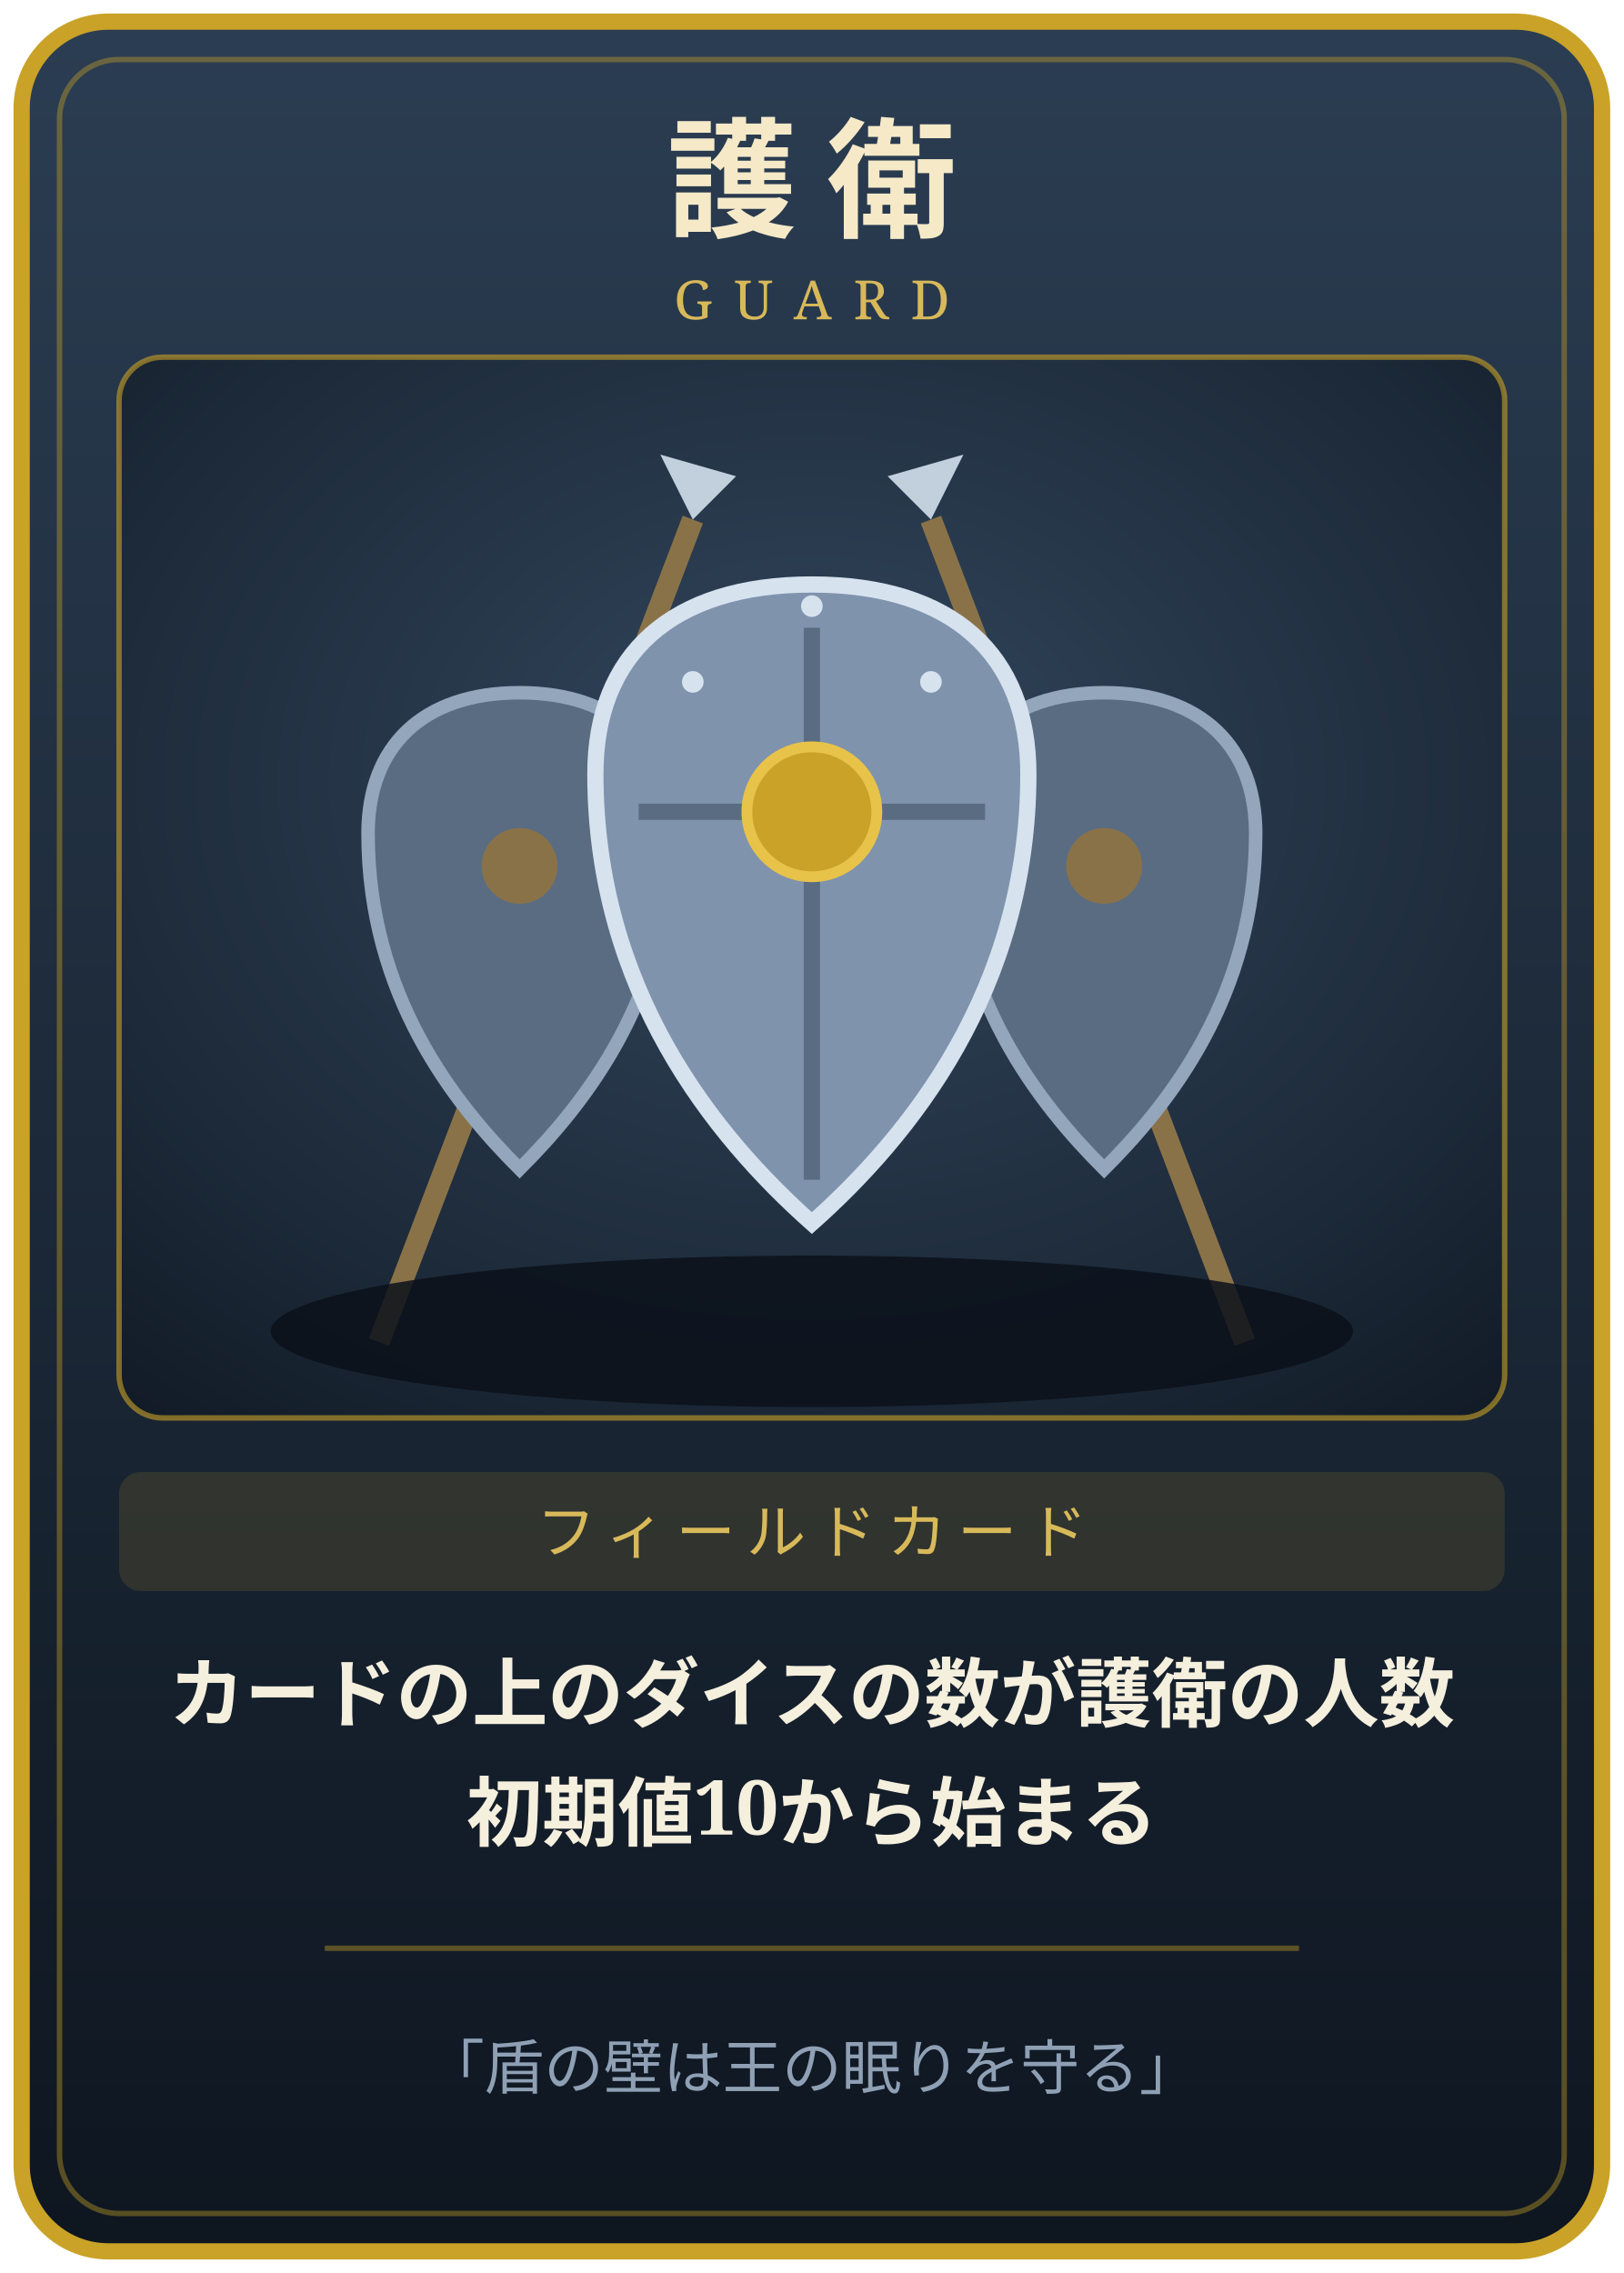
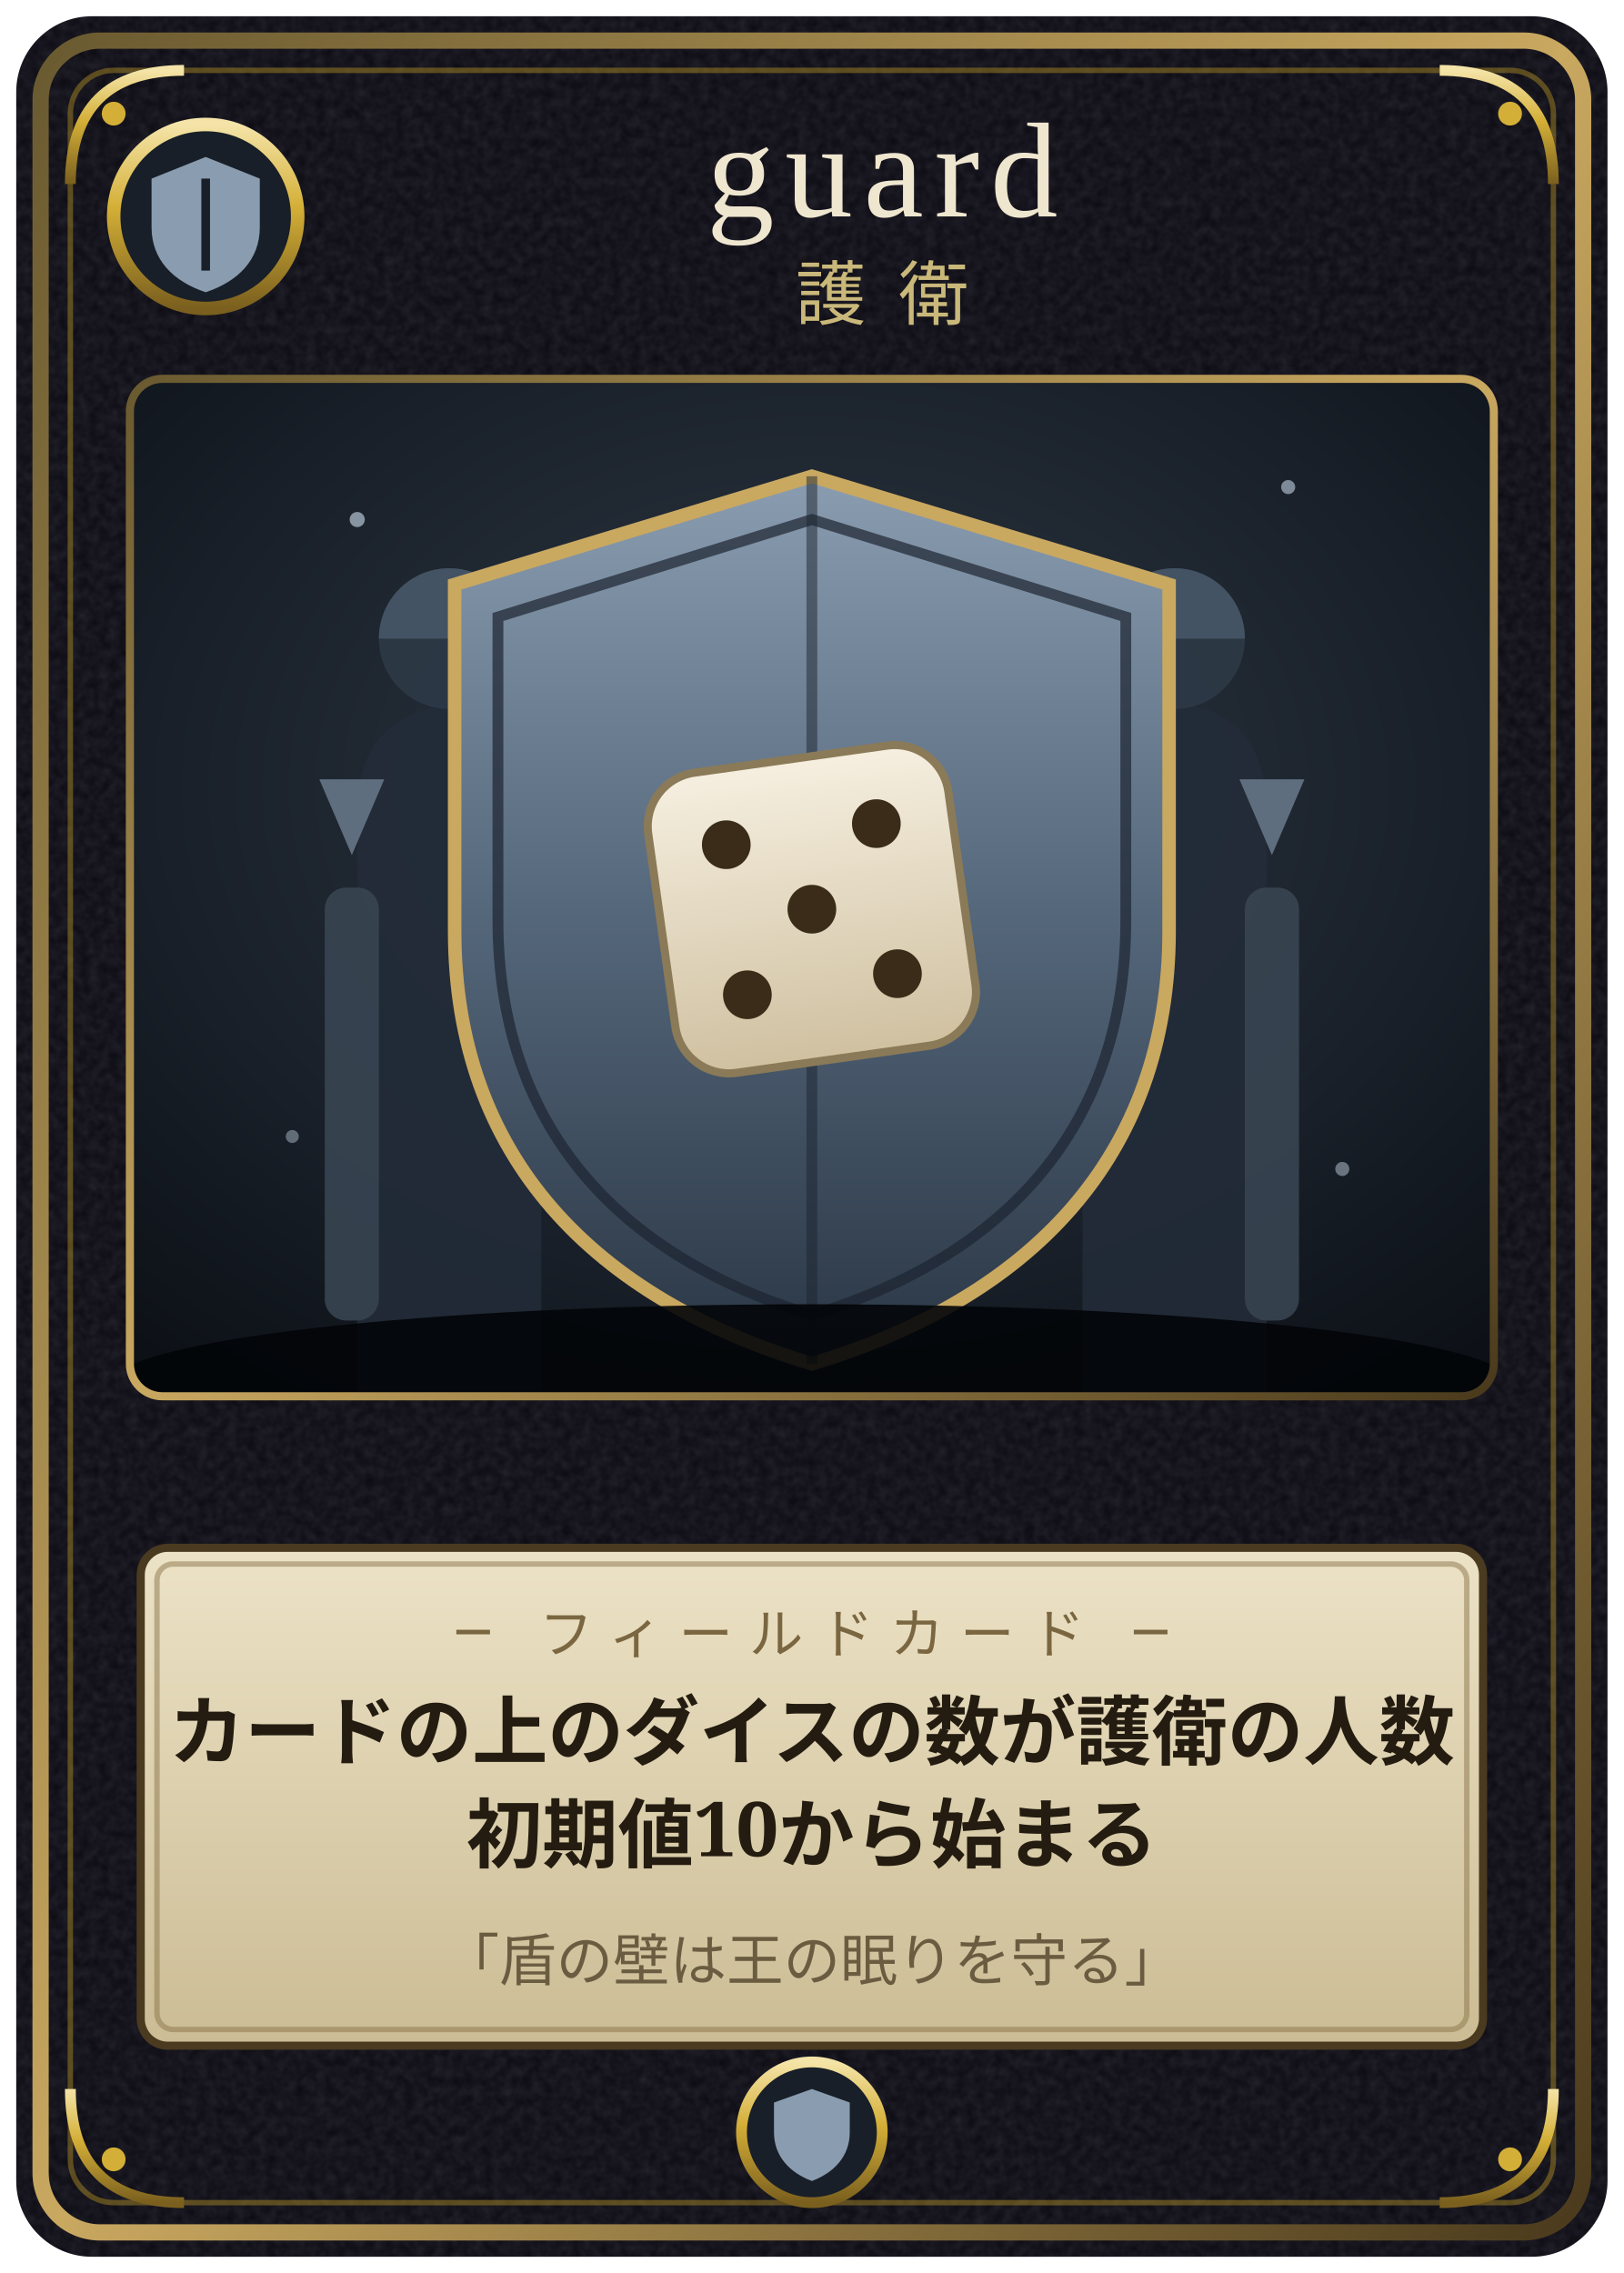
<svg xmlns="http://www.w3.org/2000/svg" viewBox="0 0 300 420" font-family="'Hiragino Mincho ProN','Yu Mincho','Noto Serif JP',serif">
  <defs>
-     <linearGradient id="gu-bg" x1="0" y1="0" x2="0" y2="1">
-       <stop offset="0" stop-color="#2b3d52" />
-       <stop offset="1" stop-color="#0e1620" />
+     <linearGradient id="gu-gold" x1="0" y1="0" x2="0" y2="1">
+       <stop offset="0" stop-color="#f4e4a8" />
+       <stop offset=".45" stop-color="#d4af37" />
+       <stop offset="1" stop-color="#7a5f1e" />
    </linearGradient>
-     <radialGradient id="gu-art" cx="0.5" cy="0.4" r="0.85">
-       <stop offset="0" stop-color="#33475e" />
-       <stop offset="0.65" stop-color="#1c2938" />
-       <stop offset="1" stop-color="#0e1620" />
+     <linearGradient id="gu-frame" x1="0" y1="0" x2="1" y2="1">
+       <stop offset="0" stop-color="#6a5a30" />
+       <stop offset=".5" stop-color="#c9a860" />
+       <stop offset="1" stop-color="#4a3a1c" />
+     </linearGradient>
+     <linearGradient id="gu-parch" x1="0" y1="0" x2="0" y2="1">
+       <stop offset="0" stop-color="#ece2c6" />
+       <stop offset="1" stop-color="#cbbc94" />
+     </linearGradient>
+     <radialGradient id="gu-art" cx=".5" cy=".4" r=".9">
+       <stop offset="0" stop-color="#2e3844" />
+       <stop offset=".55" stop-color="#181f28" />
+       <stop offset="1" stop-color="#06080c" />
    </radialGradient>
+     <linearGradient id="gu-shield" x1="0" y1="0" x2="0" y2="1">
+       <stop offset="0" stop-color="#8a9cb0" />
+       <stop offset=".5" stop-color="#54667a" />
+       <stop offset="1" stop-color="#2a3644" />
+     </linearGradient>
+     <linearGradient id="gu-die" x1="0" y1="0" x2="0" y2="1">
+       <stop offset="0" stop-color="#f6efe0" />
+       <stop offset="1" stop-color="#cfc0a0" />
+     </linearGradient>
+     <filter id="gu-noise" x="0" y="0" width="100%" height="100%">
+       <feTurbulence type="fractalNoise" baseFrequency=".55" numOctaves="2" result="n" seed="18" />
+       <feColorMatrix in="n" type="matrix" values="0 0 0 0 .45 0 0 0 0 .5 0 0 0 0 .58 0 0 0 .15 0" />
+       <feComposite operator="in" in2="SourceGraphic" />
+     </filter>
    <clipPath id="gu-clip">
-       <rect x="22" y="66" width="256" height="196" rx="8" />
+       <rect x="24" y="70" width="252" height="188" rx="6" />
    </clipPath>
  </defs>
-   <rect x="4" y="4" width="292" height="412" rx="16" fill="url(#gu-bg)" stroke="#c9a227" stroke-width="3" />
-   <rect x="11" y="11" width="278" height="398" rx="11" fill="none" stroke="#c9a227" stroke-opacity="0.4" />
-   <text x="150" y="42" text-anchor="middle" font-size="24" font-weight="bold" fill="#f5e9c8">護 衛</text>
-   <text x="150" y="59" text-anchor="middle" font-size="10" letter-spacing="4" fill="#d8b95a" font-family="Georgia,serif">GUARD</text>
-   <rect x="22" y="66" width="256" height="196" rx="8" fill="url(#gu-art)" stroke="#c9a227" stroke-opacity="0.6" />
+   <rect x="3" y="3" width="294" height="414" rx="14" fill="#0a0810" />
+   <rect x="3" y="3" width="294" height="414" rx="14" filter="url(#gu-noise)" />
+   <rect x="7.5" y="7.5" width="285" height="405" rx="11" fill="none" stroke="url(#gu-frame)" stroke-width="3" />
+   <rect x="13" y="13" width="274" height="394" rx="8" fill="none" stroke="#c9a227" stroke-opacity=".4" />
+   <g stroke="url(#gu-gold)" stroke-width="2" fill="none">
+     <path d="M13 34 Q13 13 34 13" />
+     <path d="M266 13 Q287 13 287 34" />
+     <path d="M287 386 Q287 407 266 407" />
+     <path d="M34 407 Q13 407 13 386" />
+   </g>
+   <g fill="#d4af37">
+     <circle cx="21" cy="21" r="2.2" />
+     <circle cx="279" cy="21" r="2.2" />
+     <circle cx="279" cy="399" r="2.2" />
+     <circle cx="21" cy="399" r="2.2" />
+   </g>
+   <circle cx="38" cy="40" r="17" fill="#181f28" stroke="url(#gu-gold)" stroke-width="2.5" />
+   <path d="M38 29 L48 33 V42 C48 48 44 52 38 54 C32 52 28 48 28 42 V33 Z" fill="#8a9cb0" />
+   <path d="M38 33 V50" stroke="#181f28" stroke-width="1.6" />
+   <text x="163" y="40" text-anchor="middle" font-size="25" fill="#efe6cf" font-family="Georgia,'Times New Roman',serif" letter-spacing="2">guard</text>
+   <text x="163" y="59" text-anchor="middle" font-size="13" letter-spacing="6" fill="#c9b87a">護衛</text>
+   <rect x="24" y="70" width="252" height="188" rx="6" fill="url(#gu-art)" />
  <g clip-path="url(#gu-clip)">
-     <line x1="70" y1="248" x2="128" y2="96" stroke="#8a7248" stroke-width="4" />
-     <polygon points="128,96 122,84 136,88" fill="#c2d0de" />
-     <line x1="230" y1="248" x2="172" y2="96" stroke="#8a7248" stroke-width="4" />
-     <polygon points="172,96 178,84 164,88" fill="#c2d0de" />
-     <path d="M96 128 C114 128 124 138 124 154 C124 184 108 204 96 216 C84 204 68 184 68 154 C68 138 78 128 96 128 Z" fill="#5a6c82" stroke="#93a6bc" stroke-width="2.5" />
-     <circle cx="96" cy="160" r="7" fill="#8a7248" />
-     <path d="M204 128 C222 128 232 138 232 154 C232 184 216 204 204 216 C192 204 176 184 176 154 C176 138 186 128 204 128 Z" fill="#5a6c82" stroke="#93a6bc" stroke-width="2.5" />
-     <circle cx="204" cy="160" r="7" fill="#8a7248" />
-     <path d="M150 108 C176 108 190 121 190 143 C190 183 168 210 150 226 C132 210 110 183 110 143 C110 121 124 108 150 108 Z" fill="#7f93ad" stroke="#d6e2ee" stroke-width="3" />
-     <line x1="150" y1="116" x2="150" y2="218" stroke="#5a6c82" stroke-width="3" />
-     <line x1="118" y1="150" x2="182" y2="150" stroke="#5a6c82" stroke-width="3" />
-     <circle cx="150" cy="150" r="12" fill="#c9a227" stroke="#e8c34a" stroke-width="2" />
-     <circle cx="128" cy="126" r="2" fill="#d6e2ee" />
-     <circle cx="172" cy="126" r="2" fill="#d6e2ee" />
-     <circle cx="150" cy="112" r="2" fill="#d6e2ee" />
-     <ellipse cx="150" cy="246" rx="100" ry="14" fill="#0a111a" opacity="0.85" />
+     <g opacity=".85">
+       <path d="M66 258 V150 Q66 132 84 130 Q100 132 100 150 V258 Z" fill="#222c38" />
+       <path d="M200 258 V150 Q200 132 218 130 Q234 132 234 150 V258 Z" fill="#222c38" />
+       <circle cx="83" cy="118" r="13" fill="#2e3a48" />
+       <circle cx="217" cy="118" r="13" fill="#2e3a48" />
+       <path d="M70 118 a13 13 0 0 1 26 0 Z" fill="#4a5a6c" />
+       <path d="M204 118 a13 13 0 0 1 26 0 Z" fill="#4a5a6c" />
+       <rect x="60" y="164" width="10" height="80" rx="4" fill="#3a4654" />
+       <rect x="230" y="164" width="10" height="80" rx="4" fill="#3a4654" />
+       <path d="M65 158 l-6 -14 h12 Z M235 158 l-6 -14 h12 Z" fill="#6a7a8c" />
+     </g>
+     <path d="M150 88 L216 108 V172 C216 214 190 240 150 252 C110 240 84 214 84 172 V108 Z" fill="url(#gu-shield)" stroke="#c9a860" stroke-width="2.5" />
+     <path d="M150 96 L208 114 V170 C208 208 186 232 150 243 C114 232 92 208 92 170 V114 Z" fill="none" stroke="#1c2430" stroke-width="2" opacity=".7" />
+     <path d="M150 88 V252" stroke="#1c2430" stroke-width="2" opacity=".5" />
+     <g transform="rotate(-8 150 168)">
+       <rect x="122" y="140" width="56" height="56" rx="10" fill="url(#gu-die)" stroke="#8a7a58" stroke-width="1.5" />
+       <g fill="#3a2c18">
+         <circle cx="136" cy="154" r="4.5" />
+         <circle cx="164" cy="154" r="4.5" />
+         <circle cx="136" cy="182" r="4.5" />
+         <circle cx="164" cy="182" r="4.5" />
+         <circle cx="150" cy="168" r="4.5" />
+       </g>
+     </g>
+     <g fill="#cfe0f0">
+       <circle cx="66" cy="96" r="1.4" opacity=".6" />
+       <circle cx="238" cy="90" r="1.3" opacity=".55" />
+       <circle cx="54" cy="210" r="1.2" opacity=".4" />
+       <circle cx="248" cy="216" r="1.3" opacity=".45" />
+     </g>
+     <ellipse cx="150" cy="256" rx="130" ry="15" fill="#020408" opacity=".9" />
  </g>
-   <rect x="22" y="272" width="256" height="22" rx="4" fill="#c9a227" fill-opacity="0.14" />
-   <text x="150" y="287" text-anchor="middle" font-size="11" letter-spacing="2" fill="#d8b95a">フィールドカード</text>
-   <text x="150" y="318" text-anchor="middle" font-size="14" font-weight="bold" fill="#f5efdd">カードの上のダイスの数が護衛の人数</text>
-   <text x="150" y="340" text-anchor="middle" font-size="14" font-weight="bold" fill="#f5efdd">初期値10から始まる</text>
-   <line x1="60" y1="360" x2="240" y2="360" stroke="#c9a227" stroke-opacity="0.4" />
-   <text x="150" y="386" text-anchor="middle" font-size="11" fill="#8fa0b5">「盾の壁は王の眠りを守る」</text>
+   <rect x="24" y="70" width="252" height="188" rx="6" fill="none" stroke="url(#gu-frame)" stroke-width="1.5" />
+   <rect x="26" y="286" width="248" height="92" rx="5" fill="url(#gu-parch)" stroke="#4a3a20" stroke-width="1.5" />
+   <rect x="29" y="289" width="242" height="86" rx="3" fill="none" stroke="#8a744a" stroke-opacity=".5" />
+   <text x="150" y="305" text-anchor="middle" font-size="10" letter-spacing="3" fill="#7a6640">─ フィールドカード ─</text>
+   <text x="150" y="325" text-anchor="middle" font-size="14" font-weight="bold" fill="#241c10">カードの上のダイスの数が護衛の人数</text>
+   <text x="150" y="344" text-anchor="middle" font-size="14" font-weight="bold" fill="#241c10">初期値10から始まる</text>
+   <text x="150" y="366" text-anchor="middle" font-size="10.5" fill="#6a5c40">「盾の壁は王の眠りを守る」</text>
+   <circle cx="150" cy="394" r="13" fill="#181f28" stroke="url(#gu-gold)" stroke-width="2" />
+   <path d="M150 386 L157 388.5 V394 C157 398.5 154 401.5 150 403 C146 401.5 143 398.5 143 394 V388.5 Z" fill="#8a9cb0" />
</svg>
